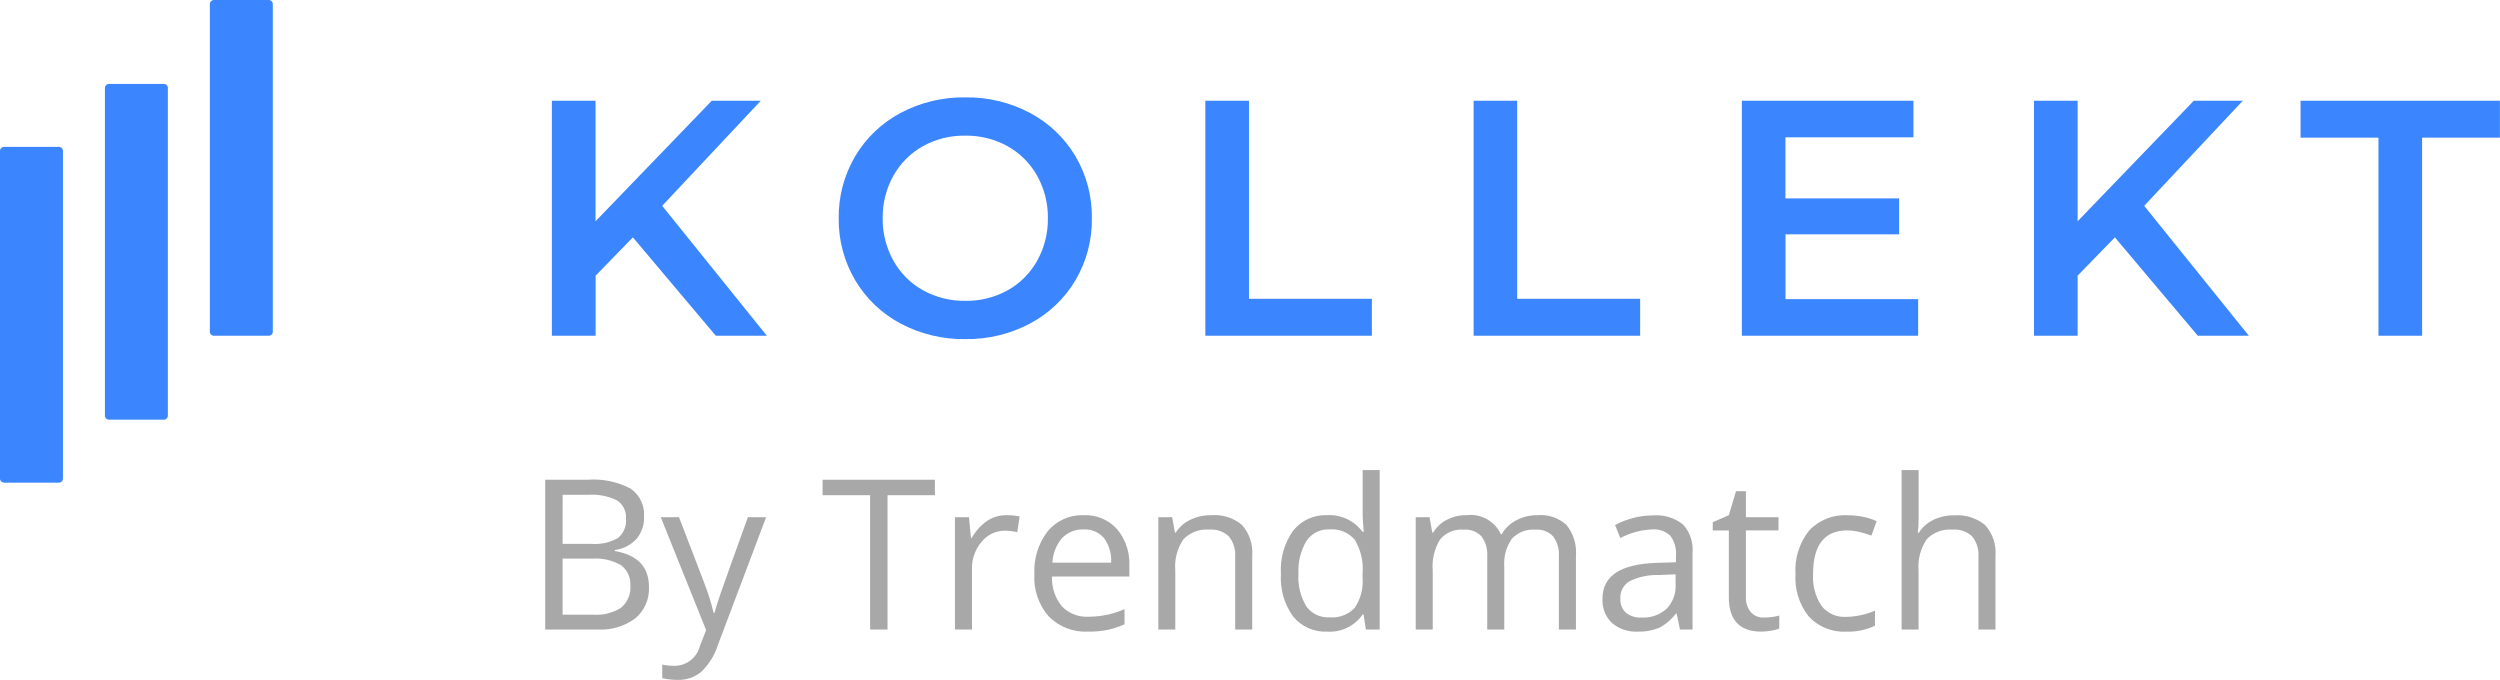
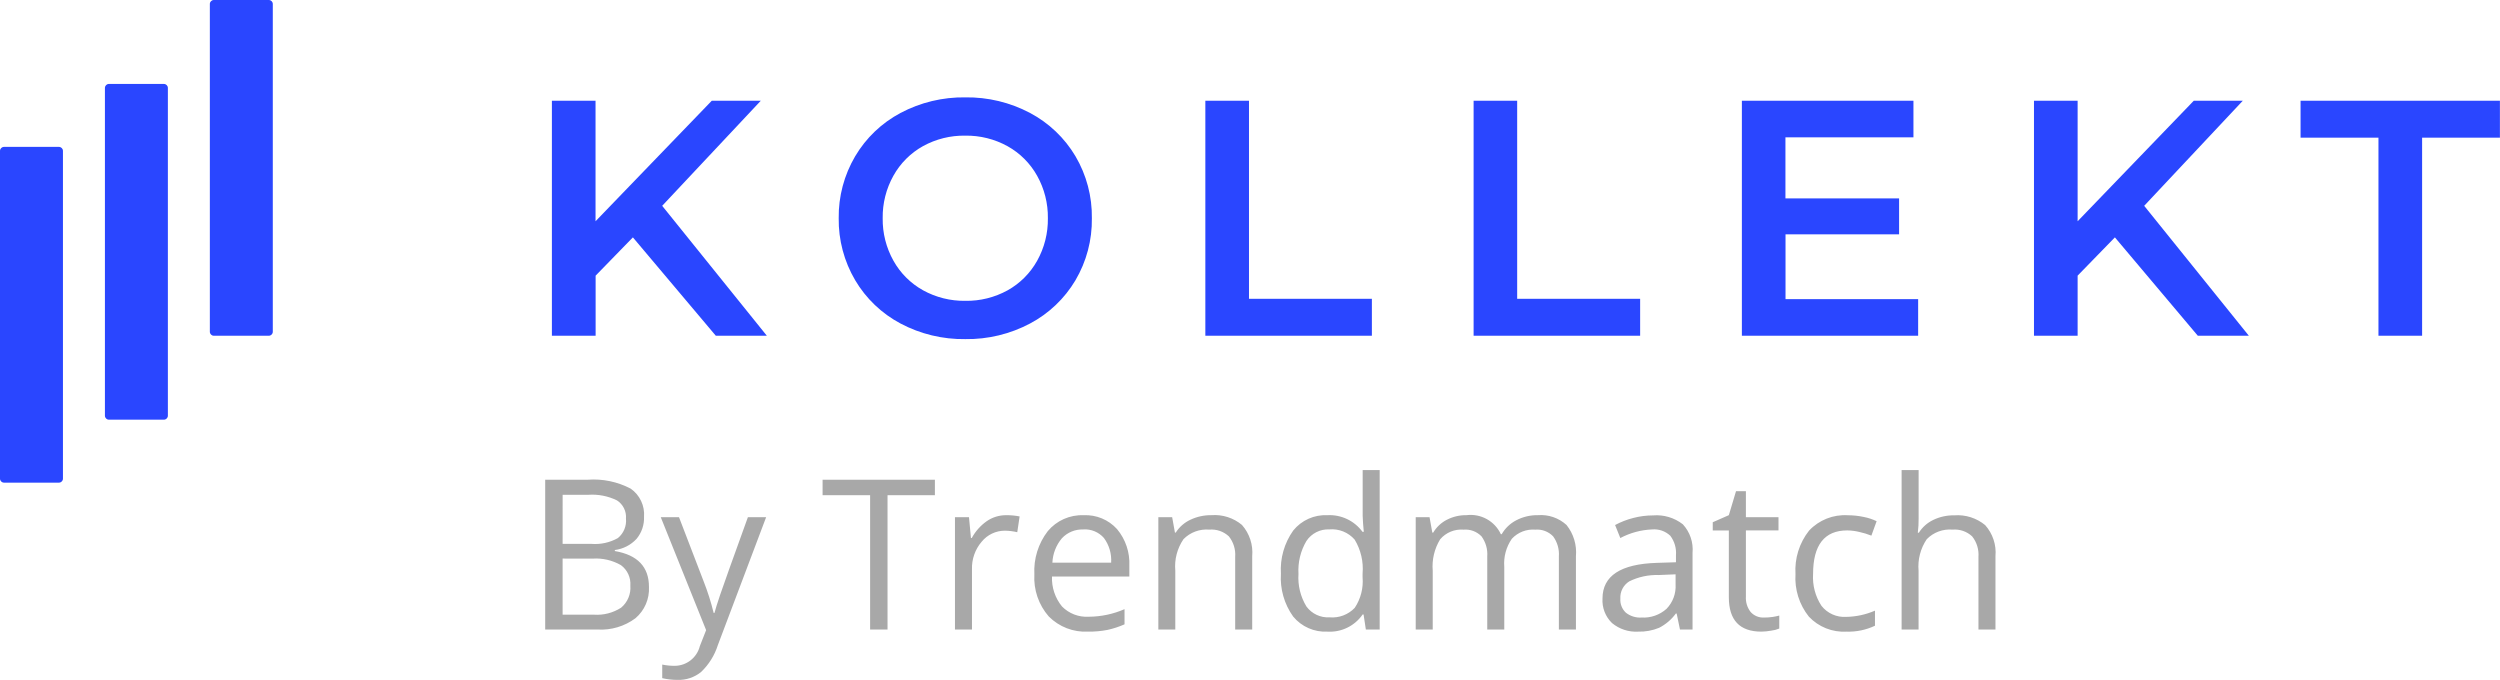
<svg xmlns="http://www.w3.org/2000/svg" width="119.136" height="32.402" viewBox="0 0 119.136 32.402">
  <defs>
-     <style>.a{fill:#3b86ff;}.b{fill:#a8a8a8;}</style>
+     <style>.a{fill:#2a46ff;}.b{fill:#a8a8a8;}</style>
  </defs>
  <g transform="translate(0 -2)">
    <rect class="a" width="3" height="16" rx="0.19" transform="translate(0 9)" />
    <rect class="a" width="3" height="16" rx="0.19" transform="translate(5 6)" />
    <rect class="a" width="3" height="16" rx="0.19" transform="translate(10 2)" />
    <path class="b" d="M.981-7.139H3a3.8,3.8,0,0,1,2.056.425,1.5,1.5,0,0,1,.635,1.343,1.552,1.552,0,0,1-.354,1.047A1.7,1.7,0,0,1,4.3-3.789v.049q1.626.278,1.626,1.709A1.835,1.835,0,0,1,5.281-.537,2.754,2.754,0,0,1,3.472,0H.981Zm.83,3.057H3.179a2.226,2.226,0,0,0,1.265-.276,1.065,1.065,0,0,0,.386-.93.941.941,0,0,0-.43-.867,2.685,2.685,0,0,0-1.367-.266H1.812Zm0,.7V-.708H3.3a2.121,2.121,0,0,0,1.3-.334A1.235,1.235,0,0,0,5.039-2.09a1.109,1.109,0,0,0-.447-.977,2.388,2.388,0,0,0-1.36-.312ZM6.489-5.352h.869L8.53-2.3A11.608,11.608,0,0,1,9.009-.791h.039q.063-.249.266-.852T10.64-5.352h.869L9.209.742a3.04,3.04,0,0,1-.8,1.282A1.7,1.7,0,0,1,7.29,2.4a3.261,3.261,0,0,1-.732-.083V1.67a2.825,2.825,0,0,0,.6.059A1.238,1.238,0,0,0,8.35.791l.3-.762ZM17.295,0h-.83V-6.4H14.2v-.737h5.352V-6.4H17.295Zm5.654-5.449a3.172,3.172,0,0,1,.64.059l-.112.752a2.761,2.761,0,0,0-.586-.073,1.426,1.426,0,0,0-1.111.527,1.923,1.923,0,0,0-.461,1.313V0h-.811V-5.352h.669l.093.991h.039a2.352,2.352,0,0,1,.718-.806A1.616,1.616,0,0,1,22.949-5.449ZM26.851.1a2.459,2.459,0,0,1-1.873-.723,2.8,2.8,0,0,1-.686-2.007,3.1,3.1,0,0,1,.637-2.056,2.117,2.117,0,0,1,1.711-.762,2.018,2.018,0,0,1,1.592.662,2.536,2.536,0,0,1,.586,1.746v.513H25.132A2.121,2.121,0,0,0,25.608-1.1,1.647,1.647,0,0,0,26.88-.61a4.31,4.31,0,0,0,1.709-.361v.723a4.289,4.289,0,0,1-.813.266A4.569,4.569,0,0,1,26.851.1Zm-.22-4.868a1.324,1.324,0,0,0-1.028.42,1.936,1.936,0,0,0-.452,1.162h2.8a1.782,1.782,0,0,0-.342-1.174A1.2,1.2,0,0,0,26.631-4.771ZM33.862,0V-3.462a1.4,1.4,0,0,0-.3-.977,1.213,1.213,0,0,0-.933-.322,1.538,1.538,0,0,0-1.23.454,2.293,2.293,0,0,0-.391,1.5V0H30.2V-5.352h.659l.132.732h.039a1.655,1.655,0,0,1,.7-.613,2.269,2.269,0,0,1,1-.217,2.033,2.033,0,0,1,1.455.466,1.985,1.985,0,0,1,.488,1.492V0ZM39.98-.718h-.044A1.9,1.9,0,0,1,38.257.1,1.987,1.987,0,0,1,36.624-.62a3.159,3.159,0,0,1-.583-2.041,3.213,3.213,0,0,1,.586-2.056,1.972,1.972,0,0,1,1.631-.732,1.946,1.946,0,0,1,1.67.791h.063l-.034-.386-.02-.376V-7.6h.811V0h-.659Zm-1.621.137a1.476,1.476,0,0,0,1.2-.452,2.282,2.282,0,0,0,.374-1.458v-.171a2.685,2.685,0,0,0-.378-1.624,1.437,1.437,0,0,0-1.208-.486,1.241,1.241,0,0,0-1.091.554,2.756,2.756,0,0,0-.378,1.565A2.642,2.642,0,0,0,37.256-1.1,1.273,1.273,0,0,0,38.359-.581ZM49.287,0V-3.481a1.445,1.445,0,0,0-.273-.959,1.058,1.058,0,0,0-.85-.32,1.372,1.372,0,0,0-1.118.435,2.065,2.065,0,0,0-.361,1.338V0h-.811V-3.481a1.445,1.445,0,0,0-.273-.959,1.064,1.064,0,0,0-.854-.32A1.324,1.324,0,0,0,43.63-4.3a2.471,2.471,0,0,0-.354,1.5V0h-.811V-5.352h.659l.132.732H43.3a1.593,1.593,0,0,1,.647-.61,1.977,1.977,0,0,1,.935-.22,1.59,1.59,0,0,1,1.641.908h.039a1.706,1.706,0,0,1,.693-.664,2.151,2.151,0,0,1,1.035-.244,1.812,1.812,0,0,1,1.36.466A2.086,2.086,0,0,1,50.1-3.491V0Zm5.771,0L54.9-.762h-.039a2.252,2.252,0,0,1-.8.681A2.433,2.433,0,0,1,53.066.1a1.787,1.787,0,0,1-1.248-.41,1.5,1.5,0,0,1-.452-1.167q0-1.621,2.593-1.7l.908-.029V-3.54a1.357,1.357,0,0,0-.271-.93,1.115,1.115,0,0,0-.867-.3,3.531,3.531,0,0,0-1.514.41l-.249-.62a3.809,3.809,0,0,1,.867-.337,3.754,3.754,0,0,1,.945-.122,2.039,2.039,0,0,1,1.418.425,1.773,1.773,0,0,1,.461,1.362V0ZM53.228-.571a1.645,1.645,0,0,0,1.189-.415,1.535,1.535,0,0,0,.432-1.162v-.483l-.811.034a2.948,2.948,0,0,0-1.394.3.905.905,0,0,0-.427.828.835.835,0,0,0,.266.669A1.1,1.1,0,0,0,53.228-.571Zm5.83,0A2.648,2.648,0,0,0,59.473-.6a2.687,2.687,0,0,0,.317-.066v.62a1.482,1.482,0,0,1-.388.1A2.915,2.915,0,0,1,58.94.1q-1.553,0-1.553-1.636V-4.722h-.767v-.391l.767-.337.342-1.143H58.2v1.24h1.553v.63H58.2v3.149a1.083,1.083,0,0,0,.229.742A.8.8,0,0,0,59.058-.571ZM63,.1a2.284,2.284,0,0,1-1.8-.715,2.942,2.942,0,0,1-.637-2.024,3.033,3.033,0,0,1,.647-2.075,2.329,2.329,0,0,1,1.843-.732,3.658,3.658,0,0,1,.771.083,2.541,2.541,0,0,1,.605.2l-.249.688a3.811,3.811,0,0,0-.586-.178,2.616,2.616,0,0,0-.562-.071q-1.631,0-1.631,2.08a2.477,2.477,0,0,0,.4,1.514,1.385,1.385,0,0,0,1.179.527A3.605,3.605,0,0,0,64.351-.9v.718A2.924,2.924,0,0,1,63,.1ZM69.282,0V-3.462a1.4,1.4,0,0,0-.3-.977,1.213,1.213,0,0,0-.933-.322,1.528,1.528,0,0,0-1.233.459,2.325,2.325,0,0,0-.388,1.5V0H65.62V-7.6h.811v2.3a5.011,5.011,0,0,1-.039.688h.049a1.653,1.653,0,0,1,.681-.608,2.214,2.214,0,0,1,1.008-.222,2.065,2.065,0,0,1,1.472.466,1.964,1.964,0,0,1,.491,1.482V0Z" transform="translate(25 32)" />
    <path class="a" d="M-41.84-4.688l-1.776,1.824V0H-45.7V-11.2h2.08v5.744L-38.08-11.2h2.336l-4.7,5.008L-35.456,0h-2.432ZM-26,.16a6.387,6.387,0,0,1-3.088-.744,5.51,5.51,0,0,1-2.16-2.064A5.671,5.671,0,0,1-32.032-5.6a5.671,5.671,0,0,1,.784-2.952,5.51,5.51,0,0,1,2.16-2.064A6.387,6.387,0,0,1-26-11.36a6.387,6.387,0,0,1,3.088.744,5.527,5.527,0,0,1,2.16,2.056,5.659,5.659,0,0,1,.784,2.96,5.659,5.659,0,0,1-.784,2.96,5.527,5.527,0,0,1-2.16,2.056A6.387,6.387,0,0,1-26,.16Zm0-1.824a4.04,4.04,0,0,0,2.016-.5,3.645,3.645,0,0,0,1.408-1.408A4.034,4.034,0,0,0-22.064-5.6a4.034,4.034,0,0,0-.512-2.024,3.645,3.645,0,0,0-1.408-1.408A4.04,4.04,0,0,0-26-9.536a4.04,4.04,0,0,0-2.016.5,3.645,3.645,0,0,0-1.408,1.408A4.034,4.034,0,0,0-29.936-5.6a4.034,4.034,0,0,0,.512,2.024,3.645,3.645,0,0,0,1.408,1.408A4.04,4.04,0,0,0-26-1.664ZM-14.56-11.2h2.08v9.44h5.856V0H-14.56Zm12.784,0H.3v9.44H6.16V0H-1.776ZM19.408-1.744V0h-8.4V-11.2h8.176v1.744h-6.1v2.912H18.5v1.712H13.088v3.088Zm9.376-2.944L27.008-2.864V0h-2.08V-11.2h2.08v5.744L32.544-11.2H34.88l-4.7,5.008L35.168,0H32.736ZM41.344-9.44H37.632V-11.2h9.5v1.76H43.424V0h-2.08Z" transform="translate(72 18)" />
  </g>
</svg>
